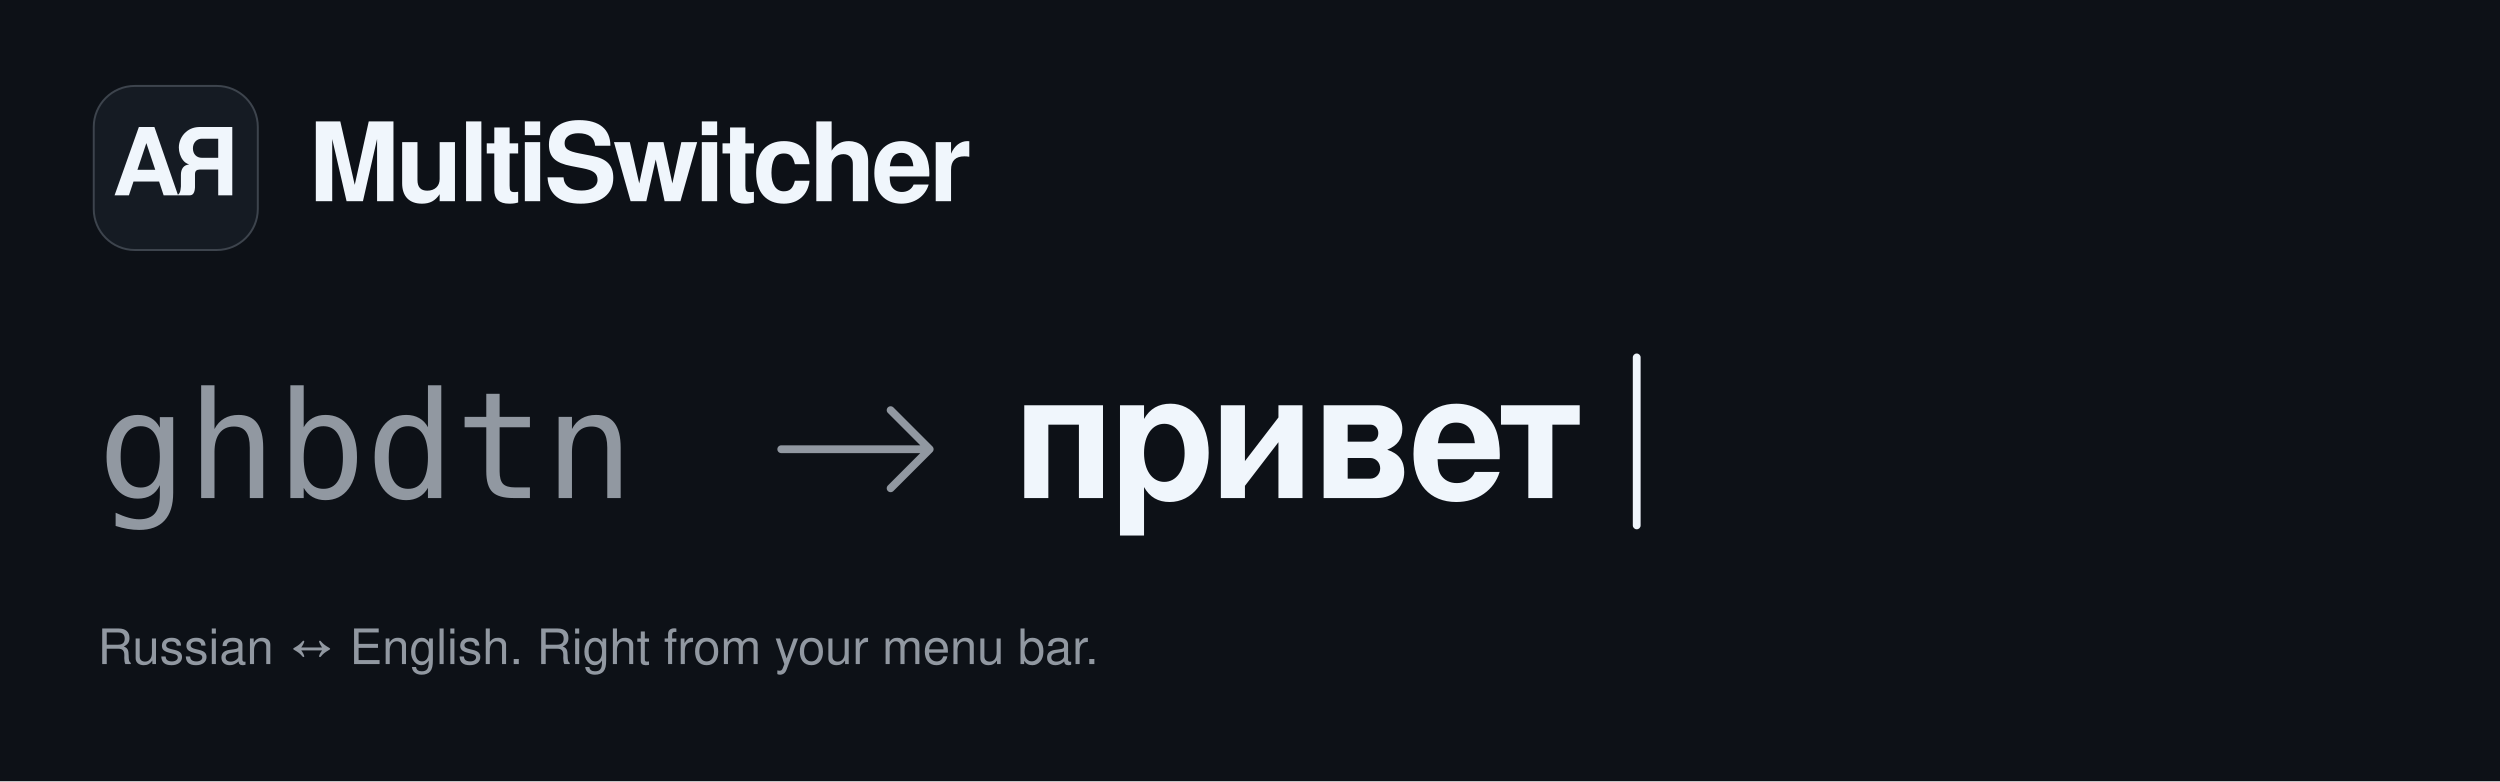
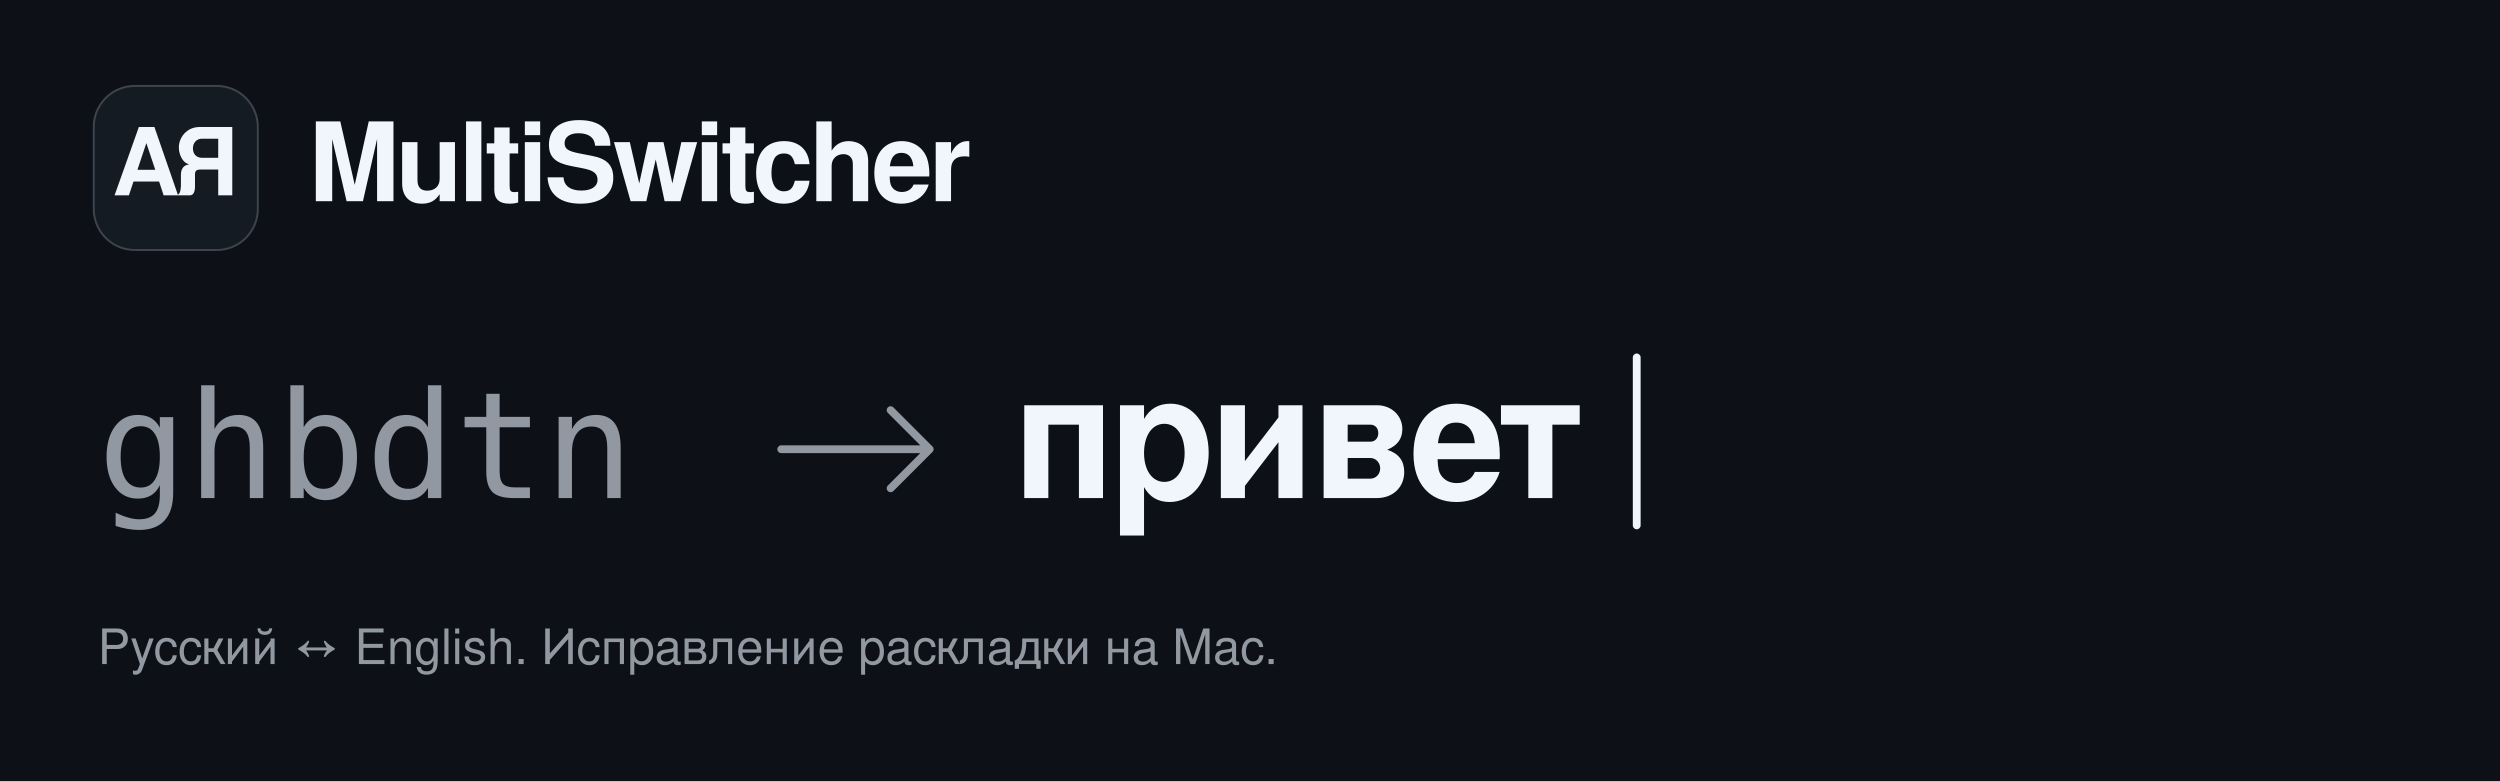
<svg xmlns="http://www.w3.org/2000/svg" width="1280" height="400" viewBox="0 0 1280 400" role="img" aria-labelledby="title desc">
  <rect width="1280" height="400" fill="#0d1117" />
  <rect x="48" y="44" width="84" height="84" rx="21" fill="#151b23" stroke="#3d444d" />
  <text x="90" y="100" text-anchor="middle" font-family="Helvetica,Arial,sans-serif" font-size="48" font-weight="700" letter-spacing="-4" fill="#f0f6fc">AЯ</text>
  <text x="158" y="103" font-family="Helvetica,Arial,sans-serif" font-size="56" font-weight="700" letter-spacing="-2" fill="#f0f6fc">MultiSwitcher</text>
  <text x="50" y="255" font-family="Menlo,Consolas,monospace" font-size="76" fill="#9198a1">ghbdtn</text>
  <path d="M400 230h76m-20-20 20 20-20 20" fill="none" stroke="#9198a1" stroke-width="4" stroke-linecap="round" stroke-linejoin="round" />
  <text x="518" y="255" font-family="Helvetica,Arial,sans-serif" font-size="88" font-weight="600" letter-spacing="-3" fill="#f0f6fc">привет</text>
  <rect x="836" y="181" width="4" height="90" rx="2" fill="#f0f6fc" />
-   <text x="50" y="340" font-family="Helvetica,Arial,sans-serif" font-size="25" fill="#9198a1">Russian ↔ English. Right from your menu bar.</text>
+   <text x="50" y="340" font-family="Helvetica,Arial,sans-serif" font-size="25" fill="#9198a1">Русский ↔ English. Исправление раскладки на Mac.</text>
</svg>
